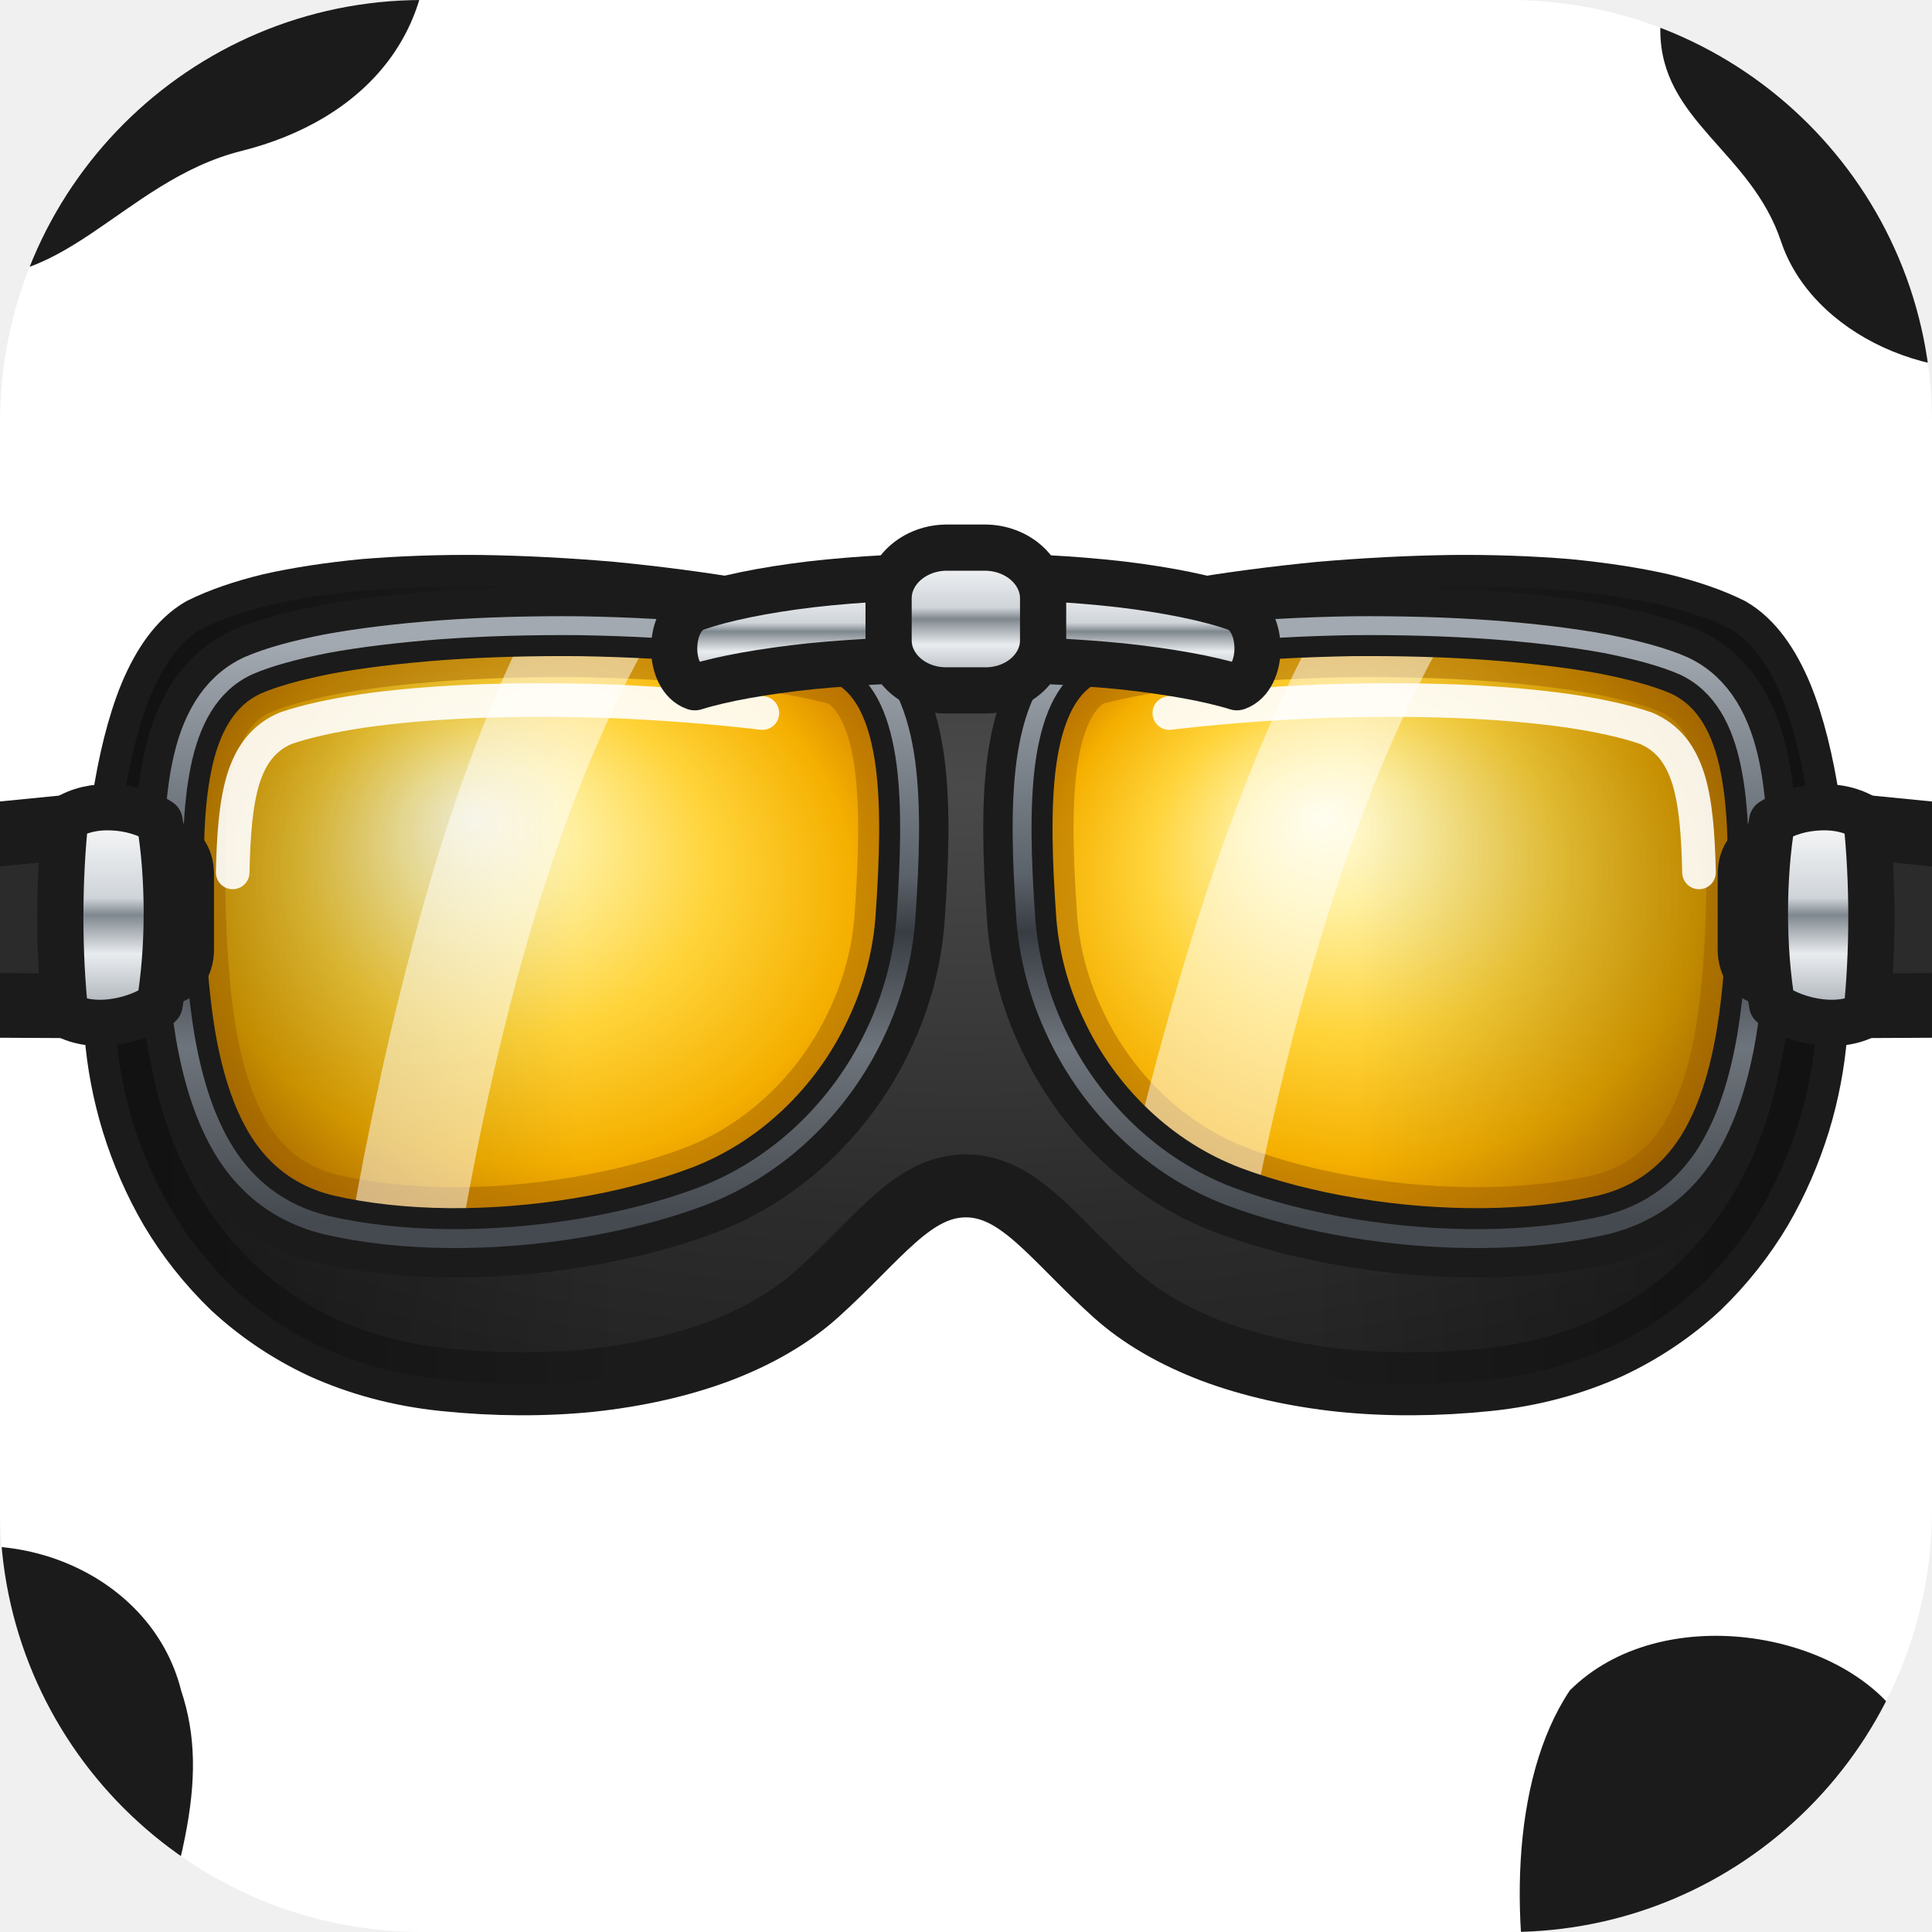
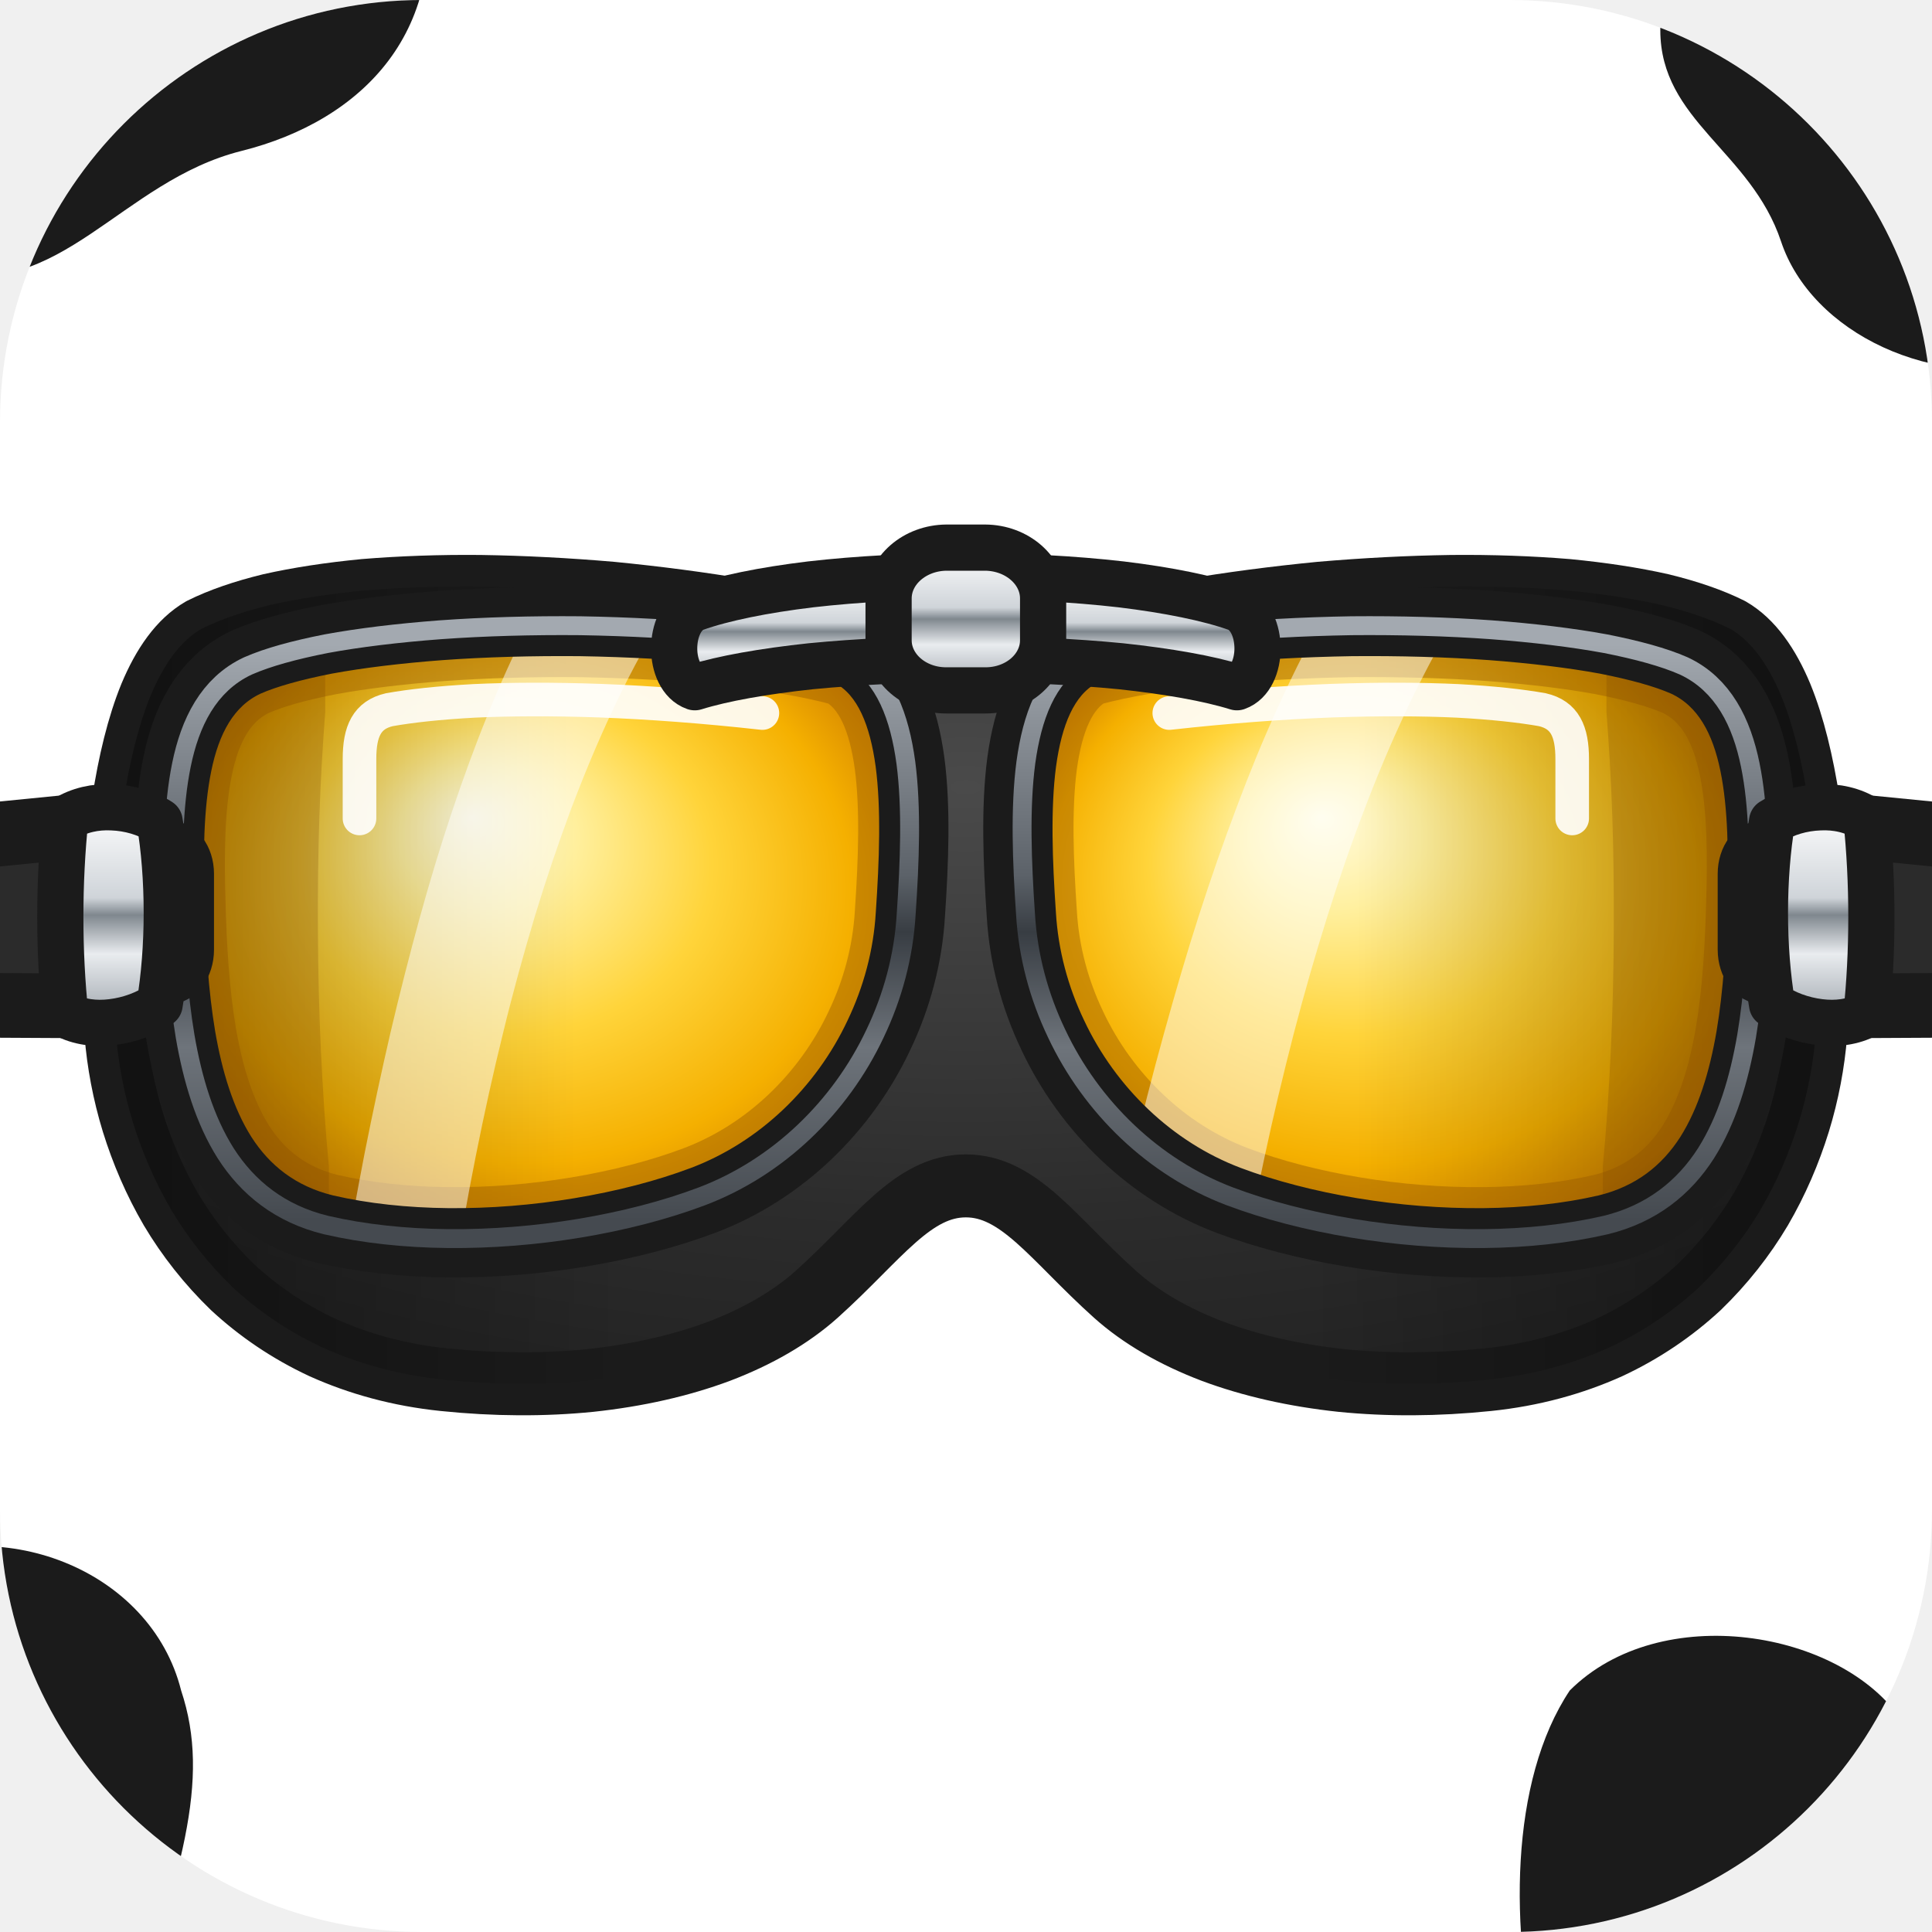
<svg xmlns="http://www.w3.org/2000/svg" viewBox="0 0 64 64">
  <clipPath id="tile">
    <rect width="64" height="64" rx="14" />
  </clipPath>
  <g clip-path="url(#tile)">
    <rect width="64" height="64" fill="#fff" />
    <g fill="#1b1b1b">
      <path d="M-4 -4h18c1 5-2 8-6 9-4 1-6 5-10 4-2 0-2-6-2-13z" />
      <path d="M56 -4h12v16c-4 1-8-1-9-4-1-3-4-4-4-7 0-2 0-4 1-5z" />
      <path d="M-4 52c4-2 9 0 10 4 1 3 0 6-2 12h-8z" />
      <path d="M52 56c3-3 9-2 11 1 1 2 1 5 0 11h-12c-1-4-1-9 1-12z" />
    </g>
    <g transform="translate(-2.78 -2.78) scale(0.6955)">
      <g transform="translate(0 -3.52)">
        <defs>
          <radialGradient id="dome" cx=".5" cy=".47" r=".62" fx=".4" fy=".3">
            <stop offset="0" stop-color="#fffbe0" />
            <stop offset=".2" stop-color="#fff0a0" />
            <stop offset=".48" stop-color="#ffd43a" />
            <stop offset=".76" stop-color="#f5b000" />
            <stop offset=".93" stop-color="#d88a00" />
            <stop offset="1" stop-color="#b56f00" />
          </radialGradient>
          <linearGradient id="chrome" x1="0" x2="0" y1="0" y2="1">
            <stop offset="0" stop-color="#fff" />
            <stop offset=".42" stop-color="#cfd4d9" />
            <stop offset=".5" stop-color="#7f878e" />
            <stop offset=".68" stop-color="#e9ecef" />
            <stop offset="1" stop-color="#9ba2a9" />
          </linearGradient>
          <linearGradient id="gunmetal" x1="0" x2="0" y1="0" y2="1">
            <stop offset="0" stop-color="#a3a9b0" />
            <stop offset=".4" stop-color="#5c6269" />
            <stop offset=".5" stop-color="#383d43" />
            <stop offset=".7" stop-color="#6e747b" />
            <stop offset="1" stop-color="#454a50" />
          </linearGradient>
          <radialGradient id="leather" cx=".5" cy=".25" r=".9">
            <stop offset="0" stop-color="#4a4a4a" />
            <stop offset=".6" stop-color="#2c2c2c" />
            <stop offset="1" stop-color="#1f1f1f" />
          </radialGradient>
          <linearGradient id="shadeL" x1="0" x2="1" y1="0" y2="0">
            <stop offset="0" stop-color="#000" stop-opacity=".24" />
            <stop offset=".55" stop-color="#000" stop-opacity="0" />
          </linearGradient>
          <linearGradient id="shadeR" x1="1" x2="0" y1="0" y2="0">
            <stop offset="0" stop-color="#000" stop-opacity=".24" />
            <stop offset=".55" stop-color="#000" stop-opacity="0" />
          </linearGradient>
          <linearGradient id="shadeLR" x1="0" x2="1" y1="0" y2="0">
            <stop offset="0" stop-color="#000" stop-opacity=".35" />
            <stop offset=".3" stop-color="#000" stop-opacity="0" />
            <stop offset=".7" stop-color="#000" stop-opacity="0" />
            <stop offset="1" stop-color="#000" stop-opacity=".35" />
          </linearGradient>
          <path id="lensL" d="M44.04 39.63C42.49 39.21 40.55 38.89 38.39 38.66C36.26 38.43 33.94 38.31 31.62 38.27C29.36 38.25 27.11 38.31 25.04 38.46C23.05 38.61 21.23 38.83 19.71 39.11C18.24 39.4 17.04 39.73 16.2 40.1C14.72 40.79 13.95 42.27 13.57 44.14C13.19 45.99 13.17 48.24 13.24 50.49C13.29 52.6 13.42 54.74 13.75 56.71C14.09 58.69 14.64 60.5 15.55 61.94C16.48 63.39 17.82 64.47 19.74 64.94C21.47 65.34 23.37 65.54 25.34 65.56C27.37 65.58 29.45 65.41 31.44 65.08C33.49 64.74 35.42 64.24 37.09 63.61C38.78 62.97 40.32 61.98 41.63 60.74C42.95 59.49 44.04 57.99 44.82 56.33C45.61 54.68 46.1 52.87 46.21 51C46.38 48.51 46.47 46.01 46.2 43.96C45.92 41.91 45.29 40.32 44.04 39.63Z" />
          <path id="lensR" d="M55.96 39.63C57.51 39.21 59.45 38.89 61.61 38.66C63.74 38.43 66.06 38.31 68.38 38.27C70.64 38.25 72.89 38.31 74.96 38.46C76.95 38.61 78.77 38.83 80.29 39.11C81.76 39.4 82.96 39.73 83.8 40.1C85.28 40.79 86.05 42.27 86.43 44.14C86.81 45.99 86.83 48.24 86.76 50.49C86.71 52.6 86.58 54.74 86.25 56.71C85.91 58.69 85.36 60.5 84.45 61.94C83.52 63.39 82.18 64.47 80.26 64.94C78.53 65.34 76.63 65.54 74.66 65.56C72.63 65.58 70.55 65.41 68.56 65.08C66.51 64.74 64.58 64.24 62.91 63.61C61.22 62.97 59.68 61.98 58.37 60.74C57.05 59.49 55.96 57.99 55.18 56.33C54.39 54.68 53.9 52.87 53.79 51C53.62 48.51 53.53 46.01 53.8 43.96C54.08 41.91 54.71 40.32 55.96 39.63Z" />
          <clipPath id="clipL">
            <use href="#lensL" />
          </clipPath>
          <clipPath id="clipR">
            <use href="#lensR" />
          </clipPath>
+           <clipPath id="frontL">
+             <path d="M19.49 31.58C21.1 31.4 22.76 31.23 24.49 31.06C26.28 30.91 28.11 30.77 30 30.63C31.94 30.51 33.92 30.4 35.94 30.31C37.99 30.22 40.07 30.15 42.17 30.09C44.3 30.05 46.44 30.02 48.59 30C50.74 30 52.89 30.01 55.03 30.04C57.16 30.08 59.27 30.13 61.36 30.2C61.36 32.04 61.36 33.87 61.36 35.71C61.36 37.55 61.36 39.38 61.36 41.22C61.36 43.06 61.36 44.9 61.36 46.73C61.36 48.57 61.36 50.41 61.36 52.24C61.36 54.08 61.36 55.92 61.36 57.76C61.36 59.59 61.36 61.43 61.36 63.27C61.36 65.1 61.36 66.94 61.36 68.78C61.36 70.62 61.36 72.45 61.36 74.29C61.36 76.13 61.36 77.96 61.36 79.8C59.29 79.87 57.18 79.92 55.06 79.96C52.93 79.99 50.79 80 48.65 80C46.52 79.98 44.39 79.95 42.27 79.91C40.18 79.85 38.1 79.78 36.06 79.7C34.05 79.6 32.08 79.5 30.15 79.38C28.27 79.24 26.43 79.1 24.65 78.95C22.93 78.79 21.26 78.62 19.66 78.44C19.66 76.73 19.66 75.02 19.66 73.31C19.66 71.6 19.66 69.89 19.66 68.19C19.66 66.48 19.66 64.77 19.66 63.06C19.49 61.28 19.37 59.41 19.28 57.52C19.19 55.64 19.15 53.73 19.14 51.86C19.13 49.98 19.15 48.14 19.21 46.38C19.27 44.62 19.37 42.95 19.49 41.42Z" />
+           </clipPath>
+           <clipPath id="frontR">
+             <path d="M80.51 31.58C78.9 31.4 77.24 31.23 75.51 31.06C73.72 30.91 71.89 30.77 70 30.63C68.06 30.51 66.08 30.4 64.06 30.31C62.01 30.22 59.93 30.15 57.83 30.09C55.7 30.05 53.56 30.02 51.41 30C49.26 30 47.11 30.01 44.97 30.04C42.84 30.08 40.73 30.13 38.64 30.2C38.64 32.04 38.64 33.87 38.64 35.71C38.64 37.55 38.64 39.38 38.64 41.22C38.64 43.06 38.64 44.9 38.64 46.73C38.64 48.57 38.64 50.41 38.64 52.24C38.64 54.08 38.64 55.92 38.64 57.76C38.64 59.59 38.64 61.43 38.64 63.27C38.64 65.1 38.64 66.94 38.64 68.78C38.64 70.62 38.64 72.45 38.64 74.29C38.64 76.13 38.64 77.96 38.64 79.8C40.71 79.87 42.82 79.92 44.94 79.96C47.07 79.99 49.21 80 51.35 80C53.48 79.98 55.61 79.95 57.73 79.91C59.82 79.85 61.9 79.78 63.94 79.7C65.95 79.6 67.92 79.5 69.85 79.38C71.73 79.24 73.57 79.1 75.35 78.95C77.07 78.79 78.74 78.62 80.34 78.44C80.34 76.73 80.34 75.02 80.34 73.31C80.34 71.6 80.34 69.89 80.34 68.19C80.34 66.48 80.34 64.77 80.34 63.06C80.51 61.28 80.63 59.41 80.72 57.52C80.81 55.64 80.85 53.73 80.86 51.86C80.87 49.98 80.85 48.14 80.79 46.38C80.73 44.62 80.63 42.95 80.51 41.42Z" />
+           </clipPath>
        </defs>
        <path d="M14.29 46.37L7.11 46.93L-300 77.29L-300 53.83L7.11 55.42L14.29 55.45Z" fill="#2b2b2b" />
        <path d="M14.29 46.37L7.11 46.93L-300 77.29" fill="none" stroke="#1b1b1b" stroke-width="3.08" />
        <path d="M14.29 55.45L7.11 55.42L-300 53.83" fill="none" stroke="#1b1b1b" stroke-width="3.08" />
        <path d="M85.71 46.37L92.89 46.93L400 77.29L400 53.83L92.89 55.42L85.71 55.45Z" fill="#2b2b2b" />
        <path d="M85.71 46.37L92.89 46.93L400 77.29" fill="none" stroke="#1b1b1b" stroke-width="3.08" />
        <path d="M85.71 55.45L92.89 55.42L400 53.83" fill="none" stroke="#1b1b1b" stroke-width="3.08" />
        <path d="M50 39.5C48.69 38.92 47.09 38.37 45.3 37.88C43.51 37.4 41.54 36.97 39.46 36.61C37.41 36.26 35.26 35.98 33.11 35.77C31.01 35.59 28.91 35.48 26.89 35.45C24.94 35.43 23.08 35.5 21.36 35.64C19.71 35.8 18.2 36.03 16.87 36.33C15.6 36.64 14.49 37.02 13.59 37.47C12.57 38.06 11.78 39.19 11.17 40.65C10.58 42.09 10.16 43.86 9.87 45.74C9.59 47.61 9.43 49.6 9.38 51.5C9.33 53.4 9.38 55.22 9.52 56.75C9.63 58.14 9.9 59.58 10.33 60.98C10.77 62.4 11.37 63.8 12.14 65.12C12.93 66.45 13.92 67.71 15.08 68.83C16.3 69.96 17.73 70.94 19.36 71.7C21.07 72.47 23 73.01 25.14 73.23C27.56 73.48 29.91 73.49 32.1 73.27C34.35 73.03 36.42 72.56 38.24 71.88C40.08 71.18 41.66 70.27 42.9 69.16C44.38 67.83 45.52 66.54 46.61 65.58C47.7 64.62 48.74 64 50 64C51.26 64 52.3 64.62 53.39 65.58C54.48 66.54 55.62 67.83 57.1 69.16C58.34 70.27 59.92 71.18 61.76 71.88C63.58 72.56 65.65 73.03 67.9 73.27C70.09 73.49 72.44 73.48 74.86 73.23C77 73.01 78.93 72.47 80.64 71.7C82.27 70.94 83.7 69.96 84.92 68.83C86.08 67.71 87.07 66.45 87.86 65.12C88.63 63.8 89.23 62.4 89.67 60.98C90.1 59.58 90.37 58.14 90.48 56.75C90.62 55.22 90.67 53.4 90.62 51.5C90.57 49.6 90.41 47.61 90.13 45.74C89.84 43.86 89.42 42.09 88.83 40.65C88.22 39.19 87.43 38.06 86.41 37.47C85.51 37.02 84.4 36.64 83.13 36.33C81.8 36.03 80.29 35.8 78.64 35.64C76.92 35.5 75.06 35.43 73.11 35.45C71.09 35.48 68.99 35.59 66.89 35.77C64.74 35.98 62.59 36.26 60.54 36.61C58.46 36.97 56.49 37.4 54.7 37.88C52.91 38.37 51.31 38.92 50 39.5Z" fill="url(#leather)" stroke="#1b1b1b" stroke-width="3" stroke-linejoin="round" />
        <path d="M50 39.5C48.69 38.92 47.09 38.37 45.3 37.88C43.51 37.4 41.54 36.97 39.46 36.61C37.41 36.26 35.26 35.98 33.11 35.77C31.01 35.59 28.91 35.48 26.89 35.45C24.94 35.43 23.08 35.5 21.36 35.64C19.71 35.8 18.2 36.03 16.87 36.33C15.6 36.64 14.49 37.02 13.59 37.47C12.57 38.06 11.78 39.19 11.17 40.65C10.58 42.09 10.16 43.86 9.87 45.74C9.59 47.61 9.43 49.6 9.38 51.5C9.33 53.4 9.38 55.22 9.52 56.75C9.63 58.14 9.9 59.58 10.33 60.98C10.77 62.4 11.37 63.8 12.14 65.12C12.93 66.45 13.92 67.71 15.08 68.83C16.3 69.96 17.73 70.94 19.36 71.7C21.07 72.47 23 73.01 25.14 73.23C27.56 73.48 29.91 73.49 32.1 73.27C34.35 73.03 36.42 72.56 38.24 71.88C40.08 71.18 41.66 70.27 42.9 69.16C44.38 67.83 45.52 66.54 46.61 65.58C47.7 64.62 48.74 64 50 64C51.26 64 52.3 64.62 53.39 65.58C54.48 66.54 55.62 67.83 57.1 69.16C58.34 70.27 59.92 71.18 61.76 71.88C63.58 72.56 65.65 73.03 67.9 73.27C70.09 73.49 72.44 73.48 74.86 73.23C77 73.01 78.93 72.47 80.64 71.7C82.27 70.94 83.7 69.96 84.92 68.83C86.08 67.71 87.07 66.45 87.86 65.12C88.63 63.8 89.23 62.4 89.67 60.98C90.1 59.58 90.37 58.14 90.48 56.75C90.62 55.22 90.67 53.4 90.62 51.5C90.57 49.6 90.41 47.61 90.13 45.74C89.84 43.86 89.42 42.09 88.83 40.65C88.22 39.19 87.43 38.06 86.41 37.47C85.51 37.02 84.4 36.64 83.13 36.33C81.8 36.03 80.29 35.8 78.64 35.64C76.92 35.5 75.06 35.43 73.11 35.45C71.09 35.48 68.99 35.59 66.89 35.77C64.74 35.98 62.59 36.26 60.54 36.61C58.46 36.97 56.49 37.4 54.7 37.88C52.91 38.37 51.31 38.92 50 39.5Z" fill="url(#shadeLR)" />
        <use href="#lensL" fill="none" stroke="#1b1b1b" stroke-width="5.6" stroke-linejoin="round" />
        <use href="#lensR" fill="none" stroke="#1b1b1b" stroke-width="5.6" stroke-linejoin="round" />
        <use href="#lensL" fill="none" stroke="url(#gunmetal)" stroke-width="2.8" stroke-linejoin="round" />
        <use href="#lensR" fill="none" stroke="url(#gunmetal)" stroke-width="2.8" stroke-linejoin="round" />
        <use href="#lensL" fill="url(#dome)" />
        <use href="#lensR" fill="url(#dome)" />
        <use href="#lensL" fill="url(#shadeL)" />
        <use href="#lensR" fill="url(#shadeR)" />
        <g clip-path="url(#clipL)">
          <use href="#lensL" fill="none" stroke="#9a5a00" stroke-width="3" opacity=".45" />
-           <path d="M29.06 37.5C28.41 38.78 27.79 40.16 27.2 41.62C26.61 43.07 26.05 44.61 25.51 46.22C24.97 47.83 24.46 49.52 23.98 51.26C23.5 53.01 23.04 54.81 22.6 56.68C22.17 58.54 21.76 60.45 21.37 62.41C20.99 64.37 20.63 66.38 20.28 68.42C19.94 70.46 19.62 72.54 19.32 74.65C21.03 74.82 22.82 74.97 24.67 75.12C24.94 72.95 25.24 70.81 25.57 68.72C25.9 66.62 26.26 64.57 26.66 62.57C27.06 60.56 27.49 58.61 27.96 56.71C28.42 54.81 28.93 52.97 29.46 51.2C30 49.42 30.58 47.71 31.19 46.07C31.81 44.43 32.46 42.87 33.15 41.4C33.84 39.92 34.58 38.53 35.35 37.24Z" fill="#fff" opacity=".5" />
+           <path d="M6.3 34C7.07 33.79 7.9 33.57 8.79 33.35C9.74 33.14 10.75 32.93 11.82 32.72C12.95 32.52 14.15 32.32 15.4 32.13C16.7 31.94 18.07 31.76 19.49 31.58C19.49 33.22 19.49 34.86 19.49 36.5C19.49 38.14 19.49 39.78 19.49 41.42C19.37 42.95 19.27 44.62 19.21 46.38C19.15 48.14 19.13 49.98 19.14 51.86C19.15 53.73 19.19 55.64 19.28 57.52C19.37 59.41 19.49 61.28 19.66 63.06C19.66 64.77 19.66 66.48 19.66 68.19C19.66 69.89 19.66 71.6 19.66 73.31C19.66 75.02 19.66 76.73 19.66 78.44C18.22 78.26 16.83 78.08 15.51 77.89C14.24 77.69 13.03 77.49 11.89 77.29C10.8 77.08 9.78 76.87 8.82 76.65C7.92 76.44 7.08 76.22 6.3 76Z" fill="#7a4300" opacity=".24" />
+           <g clip-path="url(#frontL)">
+             <path d="M29.06 37.5C28.41 38.78 27.79 40.16 27.2 41.62C26.61 43.07 26.05 44.61 25.51 46.22C24.97 47.83 24.46 49.52 23.98 51.26C23.5 53.01 23.04 54.81 22.6 56.68C22.17 58.54 21.76 60.45 21.37 62.41C20.99 64.37 20.63 66.38 20.28 68.42C19.94 70.46 19.62 72.54 19.32 74.65C21.03 74.82 22.82 74.97 24.67 75.12C24.94 72.95 25.24 70.81 25.57 68.72C25.9 66.62 26.26 64.57 26.66 62.57C27.06 60.56 27.49 58.61 27.96 56.71C28.42 54.81 28.93 52.97 29.46 51.2C30 49.42 30.58 47.71 31.19 46.07C31.81 44.43 32.46 42.87 33.15 41.4C33.84 39.92 34.58 38.53 35.35 37.24Z" fill="#fff" opacity=".5" />
+           </g>
        </g>
        <g clip-path="url(#clipR)">
          <use href="#lensR" fill="none" stroke="#9a5a00" stroke-width="3" opacity=".45" />
-           <path d="M66.8 37.32C66.11 38.56 65.45 39.9 64.8 41.34C64.14 42.79 63.51 44.33 62.9 45.96C62.28 47.6 61.68 49.32 61.1 51.12C60.52 52.92 59.97 54.81 59.43 56.76C58.89 58.71 58.37 60.73 57.88 62.82C57.38 64.9 56.91 67.04 56.45 69.24C56 71.43 55.57 73.68 55.16 75.97C57.44 75.93 59.69 75.88 61.92 75.82C62.23 73.54 62.58 71.31 62.96 69.13C63.34 66.95 63.76 64.82 64.2 62.75C64.64 60.68 65.12 58.68 65.62 56.74C66.12 54.81 66.66 52.95 67.22 51.16C67.78 49.38 68.36 47.69 68.98 46.08C69.59 44.47 70.23 42.96 70.89 41.54C71.55 40.13 72.23 38.82 72.93 37.61Z" fill="#fff" opacity=".5" />
+           <path d="M93.7 34C92.93 33.79 92.1 33.57 91.21 33.35C90.26 33.14 89.25 32.93 88.18 32.72C87.05 32.52 85.85 32.32 84.6 32.13C83.3 31.94 81.93 31.76 80.51 31.58C80.51 33.22 80.51 34.86 80.51 36.5C80.51 38.14 80.51 39.78 80.51 41.42C80.63 42.95 80.73 44.62 80.79 46.38C80.85 48.14 80.87 49.98 80.86 51.86C80.85 53.73 80.81 55.64 80.72 57.52C80.63 59.41 80.51 61.28 80.34 63.06C80.34 64.77 80.34 66.48 80.34 68.19C80.34 69.89 80.34 71.6 80.34 73.31C80.34 75.02 80.34 76.73 80.34 78.44C81.78 78.26 83.17 78.08 84.49 77.89C85.76 77.69 86.97 77.49 88.11 77.29C89.2 77.08 90.22 76.87 91.18 76.65C92.08 76.44 92.92 76.22 93.7 76Z" fill="#7a4300" opacity=".24" />
+           <g clip-path="url(#frontR)">
+             <path d="M66.8 37.32C66.11 38.56 65.45 39.9 64.8 41.34C64.14 42.79 63.51 44.33 62.9 45.96C62.28 47.6 61.68 49.32 61.1 51.12C60.52 52.92 59.97 54.81 59.43 56.76C58.89 58.71 58.37 60.73 57.88 62.82C57.38 64.9 56.91 67.04 56.45 69.24C56 71.43 55.57 73.68 55.16 75.97C57.44 75.93 59.69 75.88 61.92 75.82C62.23 73.54 62.58 71.31 62.96 69.13C63.34 66.95 63.76 64.82 64.2 62.75C64.64 60.68 65.12 58.68 65.62 56.74C66.12 54.81 66.66 52.95 67.22 51.16C67.78 49.38 68.36 47.69 68.98 46.08C69.59 44.47 70.23 42.96 70.89 41.54C71.55 40.13 72.23 38.82 72.93 37.61Z" fill="#fff" opacity=".5" />
+           </g>
        </g>
-         <path d="M40.31 41.48C37.94 41.2 35.52 41.02 33.15 40.92C30.84 40.84 28.61 40.84 26.57 40.92C24.59 41 22.79 41.16 21.26 41.38C19.78 41.6 18.54 41.88 17.61 42.2C16.55 42.65 15.94 43.48 15.58 44.64C15.23 45.79 15.12 47.28 15.08 49.07" fill="none" stroke="#fff" stroke-width="1.6" stroke-linecap="round" opacity=".9" />
-         <path d="M59.69 41.48C62.06 41.2 64.48 41.02 66.85 40.92C69.16 40.84 71.39 40.84 73.43 40.92C75.41 41 77.21 41.16 78.74 41.38C80.22 41.6 81.46 41.88 82.39 42.2C83.45 42.65 84.06 43.48 84.42 44.64C84.77 45.79 84.88 47.28 84.92 49.07" fill="none" stroke="#fff" stroke-width="1.6" stroke-linecap="round" opacity=".9" />
+         <path d="M40.31 41.48C37.53 41.17 34.93 40.98 32.58 40.89C30.3 40.81 28.27 40.82 26.57 40.9C24.91 40.99 23.55 41.14 22.54 41.32C21.47 41.57 21.12 42.35 21.12 43.67C21.12 44.62 21.12 45.56 21.12 46.5" fill="none" stroke="#fff" stroke-width="1.6" stroke-linecap="round" opacity=".9" />
+         <path d="M59.69 41.48C62.47 41.17 65.07 40.98 67.42 40.89C69.7 40.81 71.73 40.82 73.43 40.9C75.09 40.99 76.45 41.14 77.46 41.32C78.53 41.57 78.88 42.35 78.88 43.67C78.88 44.62 78.88 45.56 78.88 46.5" fill="none" stroke="#fff" stroke-width="1.6" stroke-linecap="round" opacity=".9" />
        <use href="#lensL" fill="none" stroke="#1b1b1b" stroke-width="1" stroke-linejoin="round" />
        <use href="#lensR" fill="none" stroke="#1b1b1b" stroke-width="1" stroke-linejoin="round" />
        <path d="M12.05 47.5C12.05 47.5 12.05 47.5 12.05 47.5C12.74 47.46 13.31 48.19 13.31 49.14C13.31 50.34 13.31 51.54 13.31 52.75C13.31 53.69 12.74 54.46 12.05 54.46C12.05 54.46 12.05 54.46 12.05 54.46C11.38 54.47 10.86 53.72 10.86 52.79C10.86 51.61 10.86 50.43 10.86 49.26C10.86 48.33 11.38 47.54 12.05 47.5Z" fill="url(#chrome)" stroke="#1b1b1b" stroke-width="1.76" />
        <path d="M87.95 47.5C87.95 47.5 87.95 47.5 87.95 47.5C87.26 47.46 86.69 48.19 86.69 49.14C86.69 50.34 86.69 51.54 86.69 52.75C86.69 53.69 87.26 54.46 87.95 54.46C87.95 54.46 87.95 54.46 87.95 54.46C88.62 54.47 89.14 53.72 89.14 52.79C89.14 51.61 89.14 50.43 89.14 49.26C89.14 48.33 88.62 47.54 87.95 47.5Z" fill="url(#chrome)" stroke="#1b1b1b" stroke-width="1.76" />
        <path d="M7.11 46.51C7.76 46.1 8.54 45.93 9.33 45.97C10.16 46 10.98 46.24 11.6 46.64C11.82 47.92 11.94 49.45 11.94 50.99C11.94 52.52 11.82 54.06 11.6 55.36C10.98 55.8 10.16 56.1 9.33 56.2C8.54 56.3 7.76 56.2 7.11 55.85C6.95 54.36 6.87 52.78 6.87 51.19C6.87 49.6 6.95 48.01 7.11 46.51Z" fill="url(#chrome)" stroke="#1b1b1b" stroke-width="2.2" stroke-linejoin="round" />
        <path d="M92.89 46.51C92.24 46.1 91.46 45.93 90.67 45.97C89.84 46 89.02 46.24 88.4 46.64C88.18 47.92 88.06 49.45 88.06 50.99C88.06 52.52 88.18 54.06 88.4 55.36C89.02 55.8 89.84 56.1 90.67 56.2C91.46 56.3 92.24 56.2 92.89 55.85C93.05 54.36 93.13 52.78 93.13 51.19C93.13 49.6 93.05 48.01 92.89 46.51Z" fill="url(#chrome)" stroke="#1b1b1b" stroke-width="2.2" stroke-linejoin="round" />
        <path d="M37.09 36.49C38.44 36.01 40.37 35.62 42.61 35.35C44.87 35.09 47.43 34.96 50 34.95C52.57 34.96 55.13 35.09 57.39 35.35C59.63 35.62 61.56 36.01 62.91 36.49C64.22 37.03 64.22 39.79 62.91 40.25C61.56 39.83 59.63 39.49 57.39 39.25C55.13 39.03 52.57 38.91 50 38.9C47.43 38.91 44.87 39.03 42.61 39.25C40.37 39.49 38.44 39.83 37.09 40.25C35.78 39.79 35.78 37.03 37.09 36.49Z" fill="url(#chrome)" stroke="#1b1b1b" stroke-width="2.2" stroke-linejoin="round" />
        <path d="M49.08 33.6C49.69 33.6 50.31 33.6 50.92 33.6C52.44 33.61 53.68 34.69 53.68 36.02C53.68 36.68 53.68 37.35 53.68 38.01C53.68 39.34 52.44 40.41 50.92 40.4C50.31 40.4 49.69 40.4 49.08 40.4C47.56 40.41 46.32 39.34 46.32 38.01C46.32 37.35 46.32 36.68 46.32 36.02C46.32 34.69 47.56 33.61 49.08 33.6Z" fill="url(#chrome)" stroke="#1b1b1b" stroke-width="2.2" />
      </g>
    </g>
  </g>
</svg>
